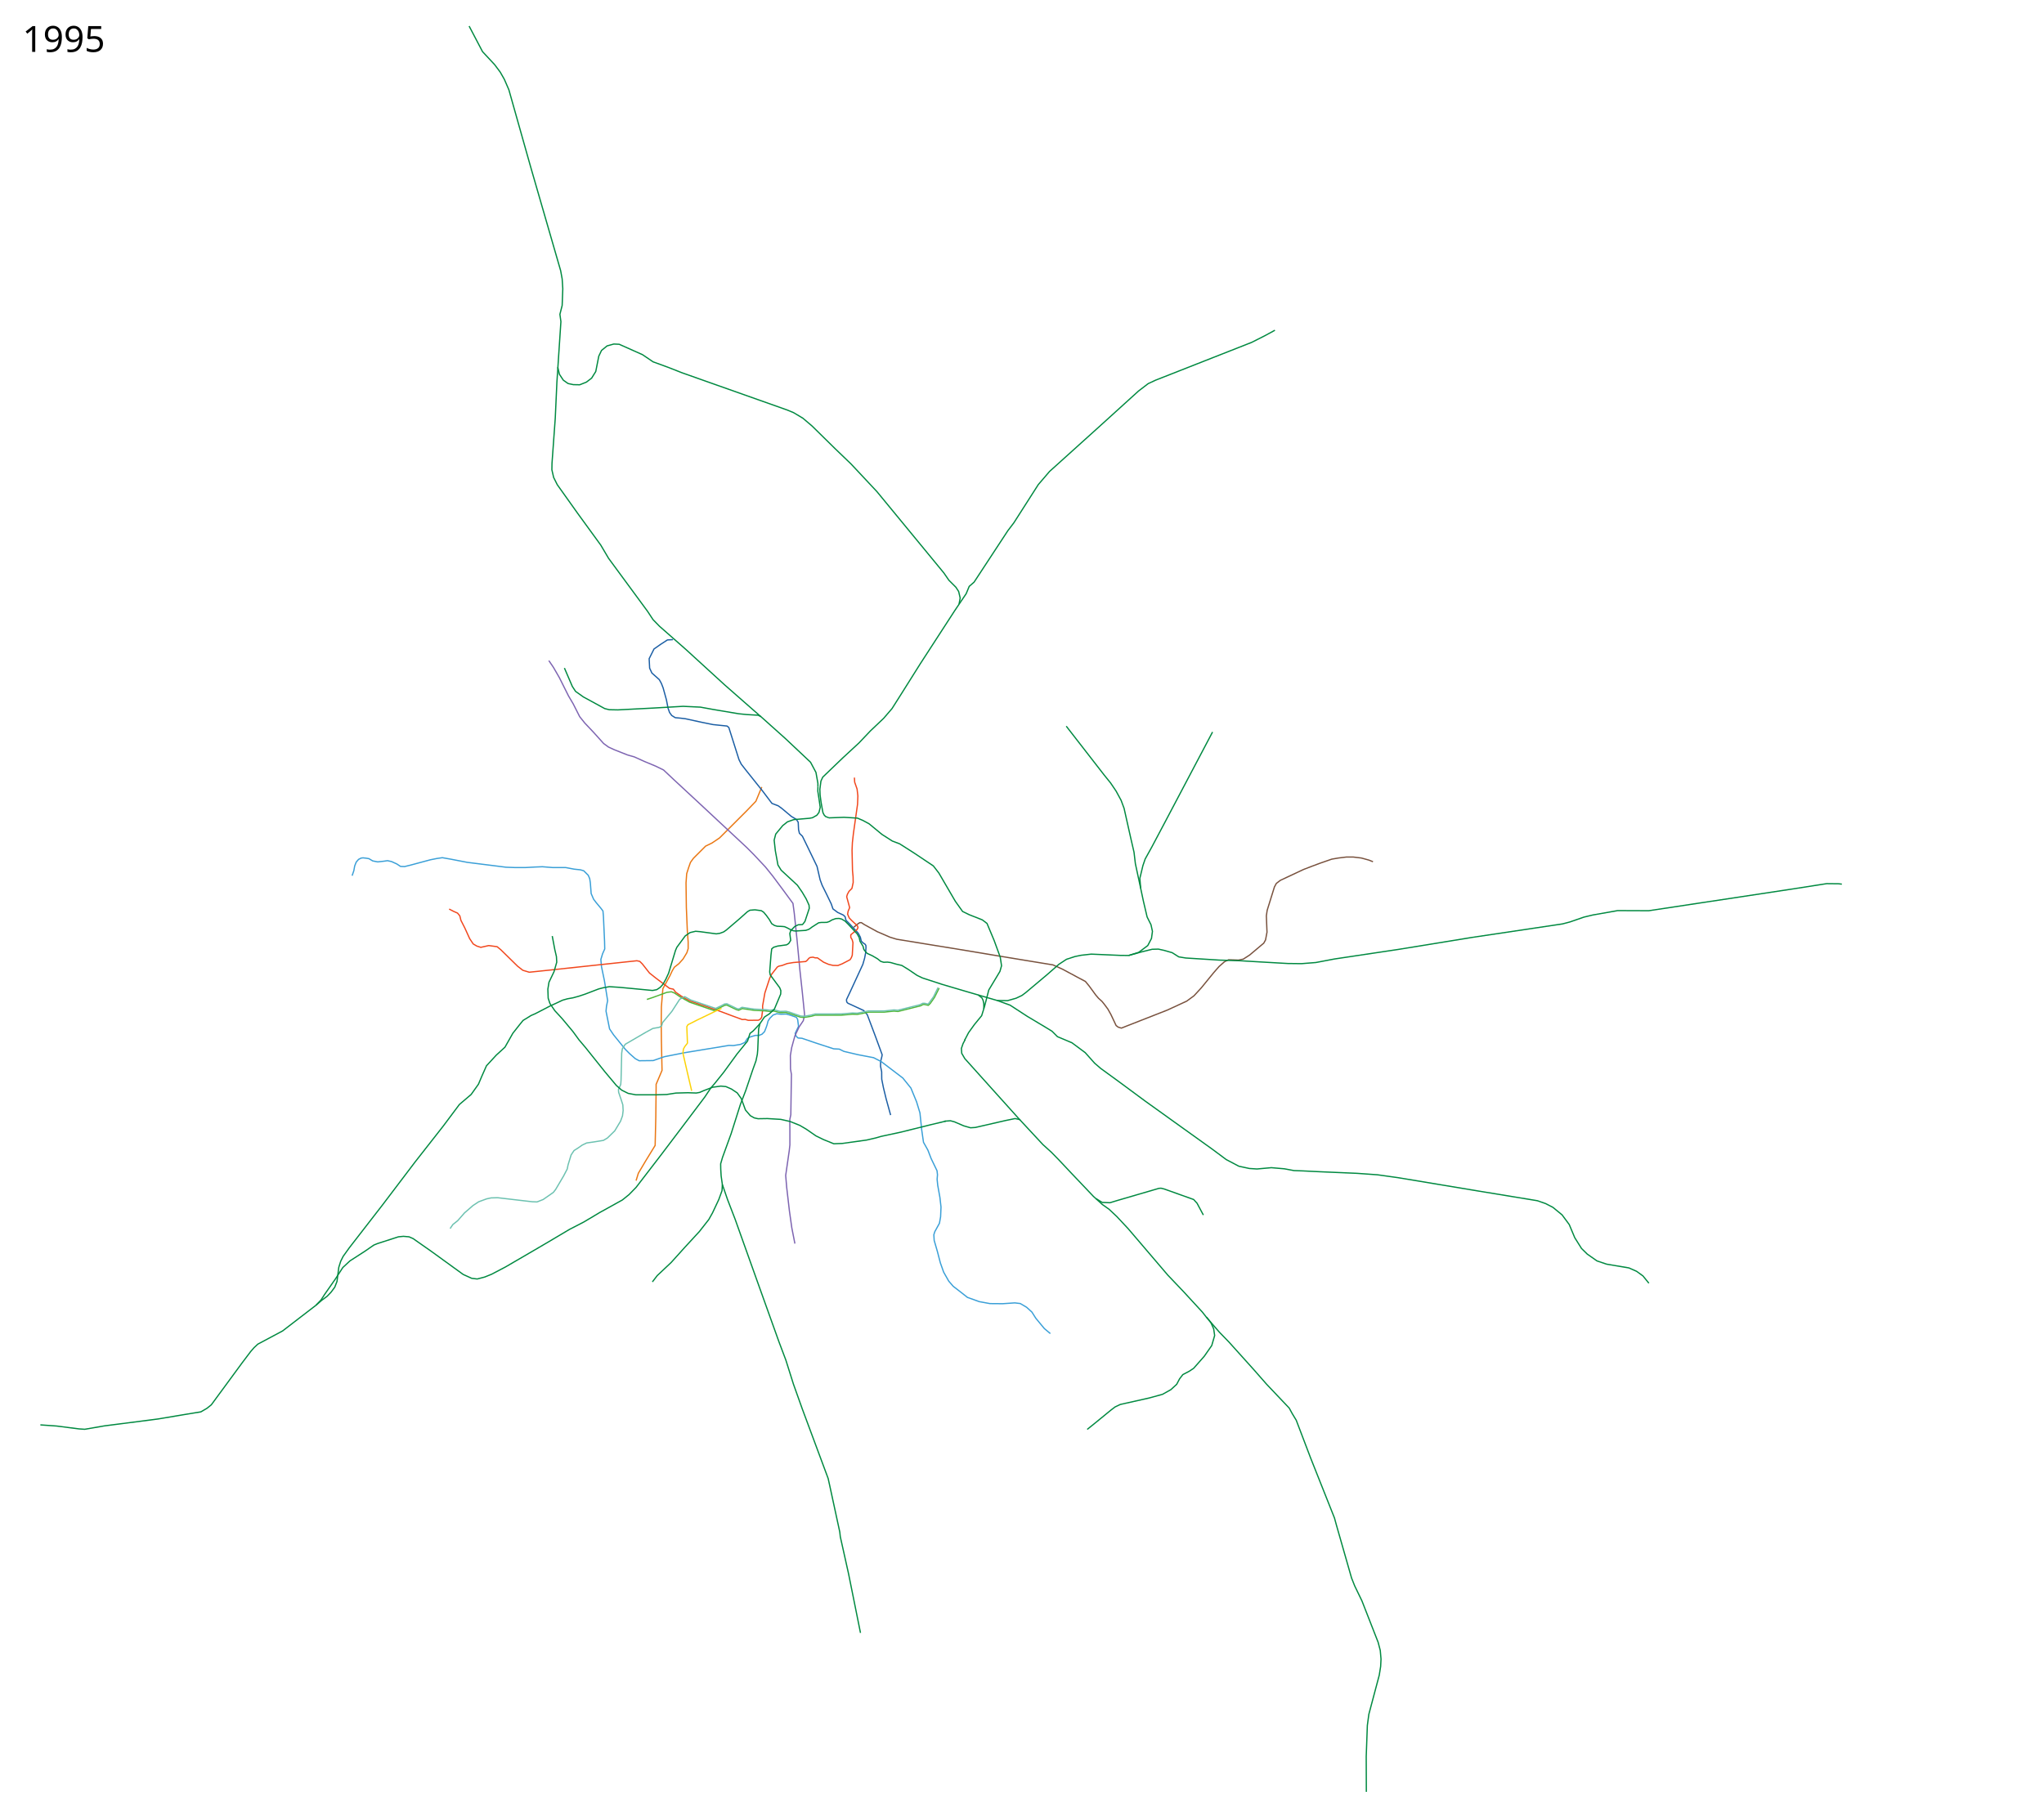
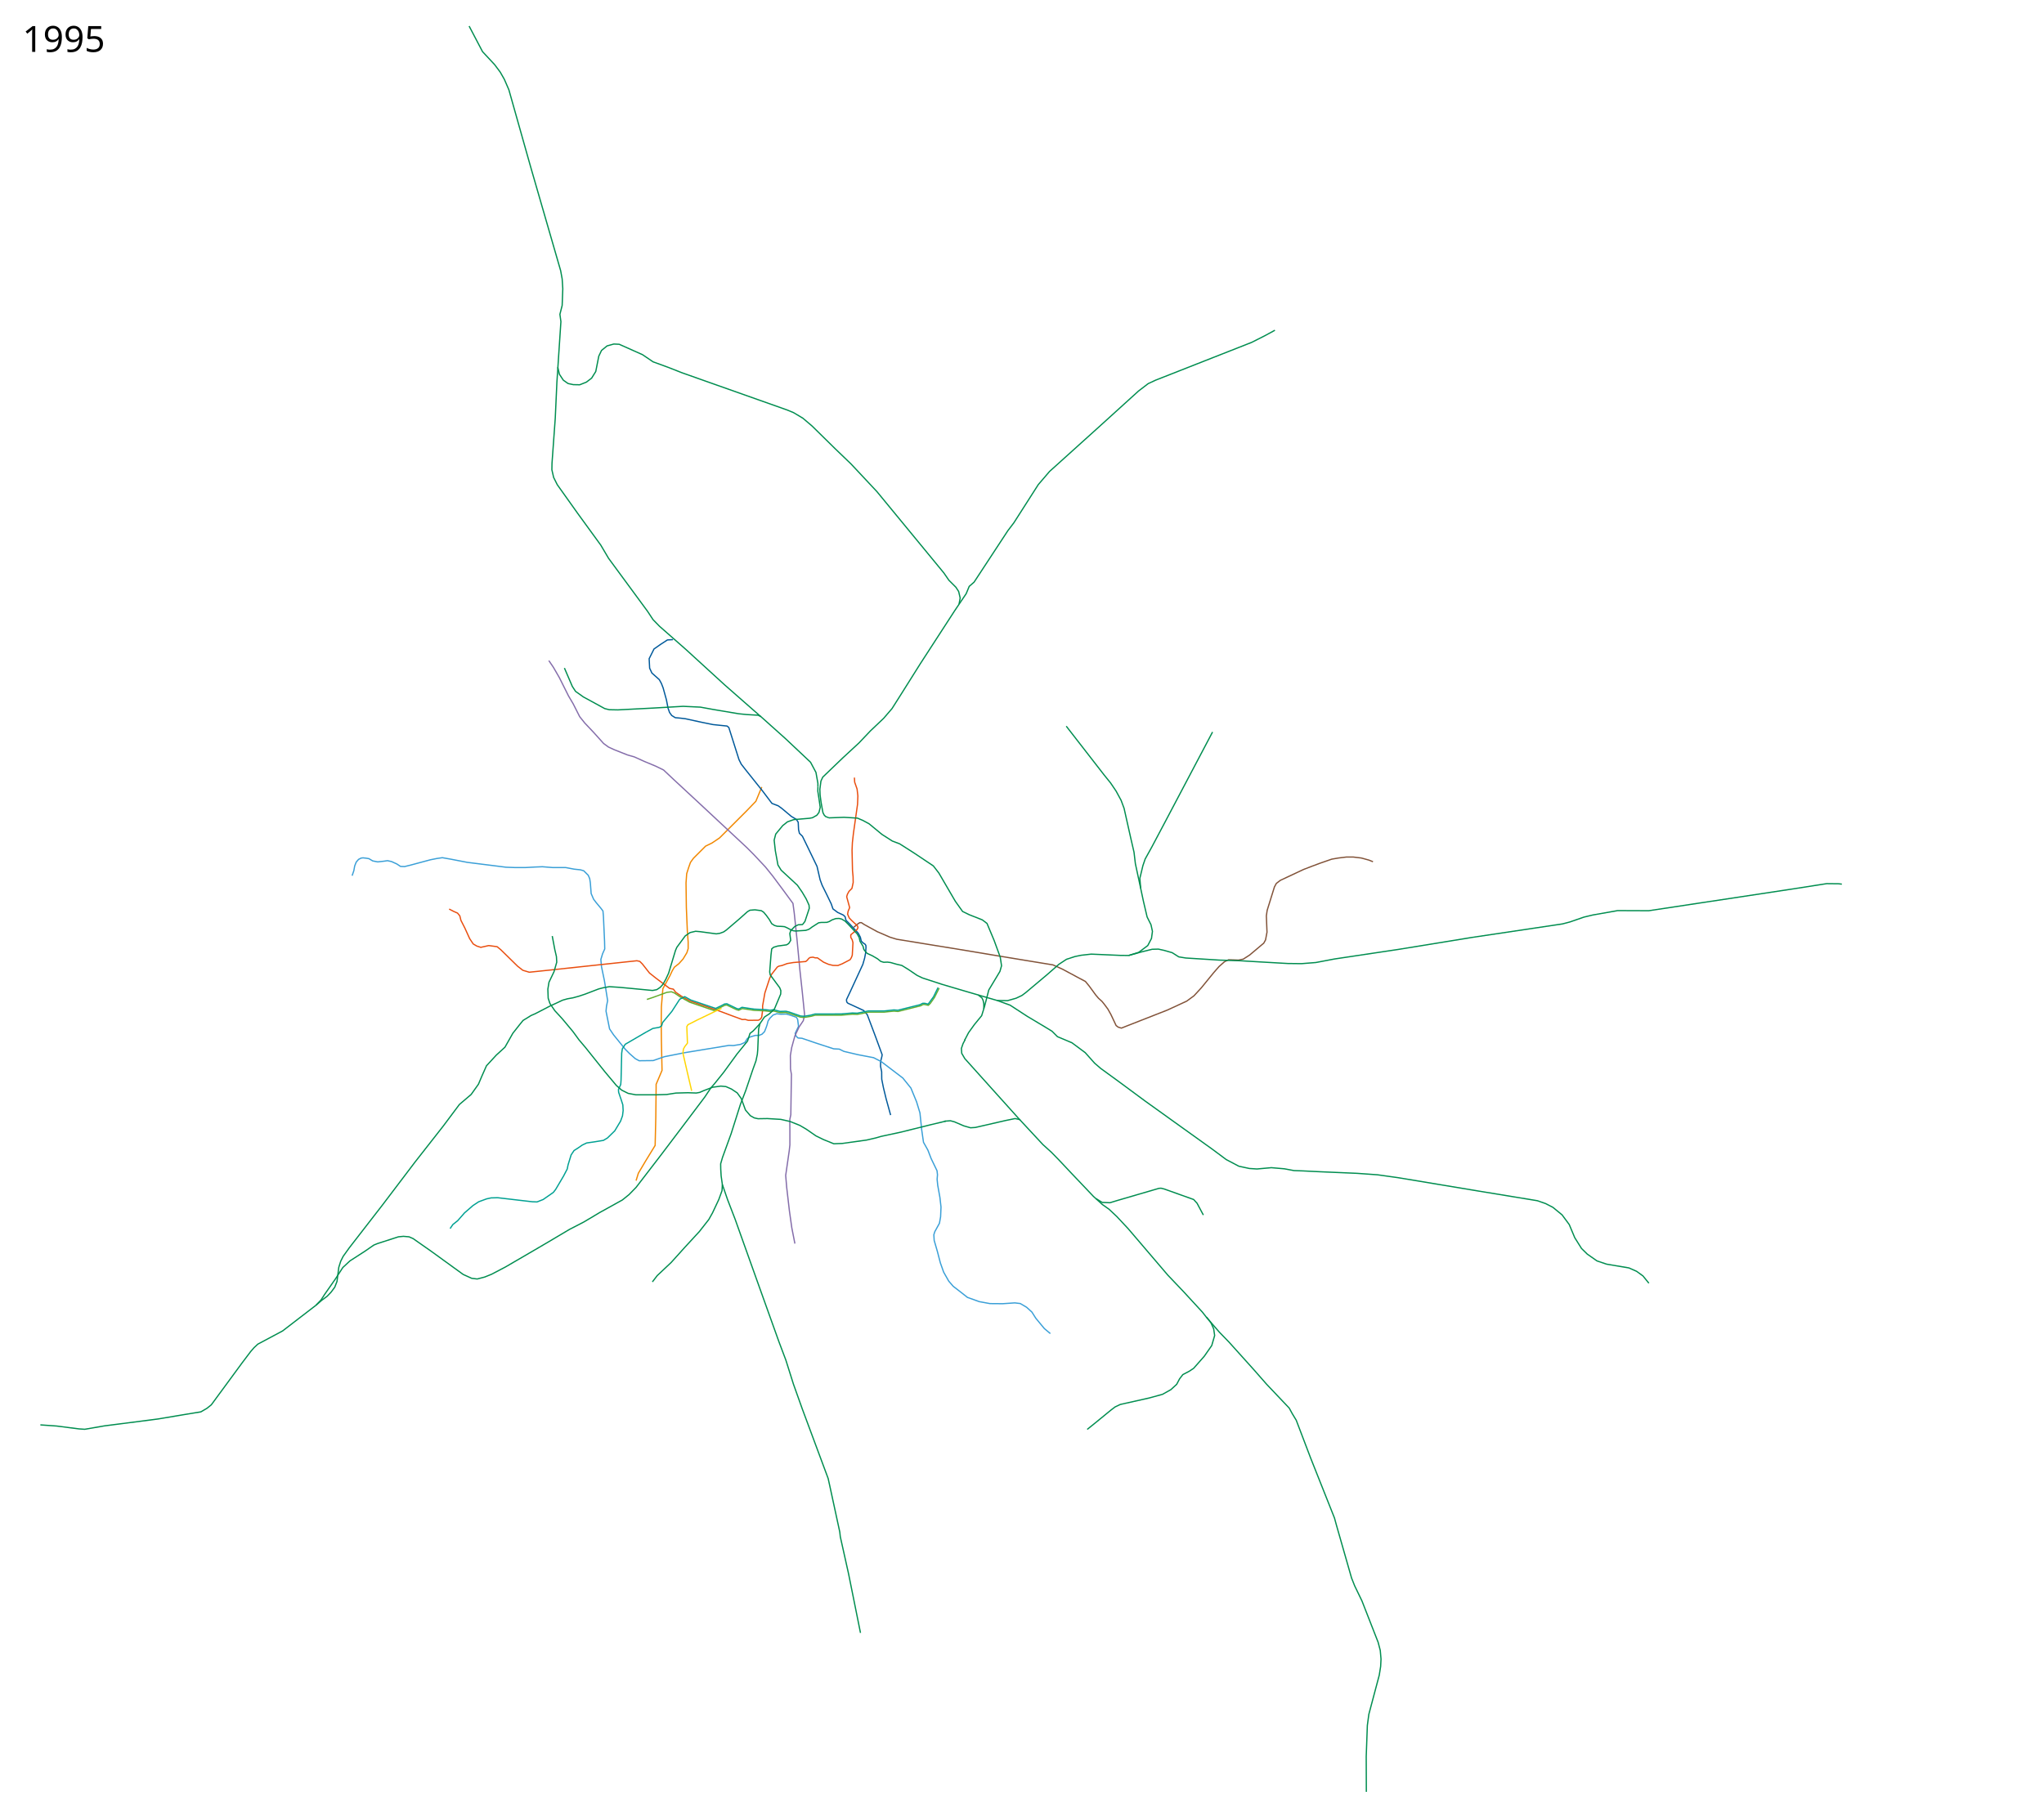
<svg xmlns="http://www.w3.org/2000/svg" width="8150" height="7250" viewBox="-1310, -2510, 8150, 7250">
-   <path d="m1226.223 2198.427 9.019-29.41 29.627-50.009 37.343-60.928 2.62-110.719 1.31-118.58v-14.413l23.586-55.687-2.62-121.856-.656-70.1.655-60.929 5.897-72.72 28.17-51.757 9.173-19.654 8.516-14.413 18.344-14.413 16.379-18.344 15.068-24.895 5.241-16.379v-26.86l-3.275-43.24-3.931-93.685-1.31-98.271 2.62-36.688 7.862-24.896 7.206-20.309 11.793-16.379 48.48-48.48 25.55-12.448 30.137-20.31 109.409-109.408 35.377-36.688 6.552-15.723 17.034-41.274" style="fill:none;stroke:#ea7713;stroke-width:5;stroke-linecap:butt;stroke-linejoin:round;stroke-miterlimit:4;stroke-opacity:1;stroke-dasharray:none" />
-   <path d="m1373.515 40.814-22.331 1.255-27.702 18.038-25.769 18.038-19.326 38.654 1.932 38.009 9.02 19.326 29.464 26.246 8.434 15.362 6.892 17.821 13.036 47.153 6.551 33.57 6.048 17.203 8.814 12.076 13.872 8.593 19.627 1.714 21.26 2.577 65.066 14.173 44.451 9.02 56.048 5.797 7.086 5.798 40.586 128.2 9.02 18.039 18.037 23.192 66.355 83.104 38.01 50.25 25.124 9.663 14.173 10.308 37.884 31.74 20.096 12.067 7.408 11.274 1.447 29.6 3.385 14.529 11.99 11.746 21.51 44.301 36.72 76.018 12.24 53.149 8.053 21.903 17.716 35.755 18.683 38.653 6.764 19.97 19.005 14.174 22.225 10.307 7.271 6.707 3.406 14.313 12.877 12.725 8.511 8.971 7.692 8.195 19.871 21.639 8.509 15.977 3.405 14.953 5.086 5.824 11.032 7.844 2.518 4.598.336 8.065-1.61 22.226-3.866 19.97-7.087 24.803-51.749 112.17-13.292 27.929.01 5.523 1.547 5.226 3.948 4.06 62.565 28.881 14.624 16.782 32.28 85.786 27.056 73.763-.966 6.765-5.154 20.615-.322 18.682 4.51 22.226.322 29.634 6.764 33.822 10.63 43.807 18.038 65.388" style="fill:none;stroke:#1b5ea4;stroke-width:5;stroke-linecap:butt;stroke-linejoin:round;stroke-miterlimit:4;stroke-opacity:1;stroke-dasharray:none" />
+   <path d="m1226.223 2198.427 9.019-29.41 29.627-50.009 37.343-60.928 2.62-110.719 1.31-118.58v-14.413l23.586-55.687-2.62-121.856-.656-70.1.655-60.929 5.897-72.72 28.17-51.757 9.173-19.654 8.516-14.413 18.344-14.413 16.379-18.344 15.068-24.895 5.241-16.379v-26.86l-3.275-43.24-3.931-93.685-1.31-98.271 2.62-36.688 7.862-24.896 7.206-20.309 11.793-16.379 48.48-48.48 25.55-12.448 30.137-20.31 109.409-109.408 35.377-36.688 6.552-15.723 17.034-41.274" style="fill:none;stroke:#f18700;stroke-width:5;stroke-linecap:butt;stroke-linejoin:round;stroke-miterlimit:4;stroke-opacity:1;stroke-dasharray:none" />
+   <path d="m1373.515 40.814-22.331 1.255-27.702 18.038-25.769 18.038-19.326 38.654 1.932 38.009 9.02 19.326 29.464 26.246 8.434 15.362 6.892 17.821 13.036 47.153 6.551 33.57 6.048 17.203 8.814 12.076 13.872 8.593 19.627 1.714 21.26 2.577 65.066 14.173 44.451 9.02 56.048 5.797 7.086 5.798 40.586 128.2 9.02 18.039 18.037 23.192 66.355 83.104 38.01 50.25 25.124 9.663 14.173 10.308 37.884 31.74 20.096 12.067 7.408 11.274 1.447 29.6 3.385 14.529 11.99 11.746 21.51 44.301 36.72 76.018 12.24 53.149 8.053 21.903 17.716 35.755 18.683 38.653 6.764 19.97 19.005 14.174 22.225 10.307 7.271 6.707 3.406 14.313 12.877 12.725 8.511 8.971 7.692 8.195 19.871 21.639 8.509 15.977 3.405 14.953 5.086 5.824 11.032 7.844 2.518 4.598.336 8.065-1.61 22.226-3.866 19.97-7.087 24.803-51.749 112.17-13.292 27.929.01 5.523 1.547 5.226 3.948 4.06 62.565 28.881 14.624 16.782 32.28 85.786 27.056 73.763-.966 6.765-5.154 20.615-.322 18.682 4.51 22.226.322 29.634 6.764 33.822 10.63 43.807 18.038 65.388" style="fill:none;stroke:#00599a;stroke-width:5;stroke-linecap:butt;stroke-linejoin:round;stroke-miterlimit:4;stroke-opacity:1;stroke-dasharray:none" />
  <path d="m93.984 982.311 6.764-19.649 3.544-19.326 6.12-15.462 9.34-10.63 9.986-5.153 7.731-.967 12.24 1.289 11.274 1.933 15.14 9.019 19.97 3.865 25.77-2.899 13.206-1.933 16.105 3.544 21.26 9.663 14.495 9.663 16.105.645 23.836-5.798 79.24-21.26 25.769-5.154 21.903-3.22 32.855 5.797 67 12.885 153.969 19.326 34.143 1.289h44.452l34.788-1.933 31.567-1.288 40.586 3.22h52.182l34.143 6.443 24.48 2.577 13.53 3.865 18.038 18.039 5.798 13.528 2.577 16.75 3.22 42.519 9.664 22.547 10.308 13.53 19.326 23.191 7.731 10.308 1.933 21.903 4.51 99.855.643 29.634-8.374 18.682-7.087 23.192 2.577 28.99 11.596 55.403 5.798 35.433 7.086 44.45-4.51 21.905-1.932 19.97 14.173 70.865 16.106 23.836 47.028 57.98 17.394 17.394 21.903 19.327 15.462 8.375 56.047-.645 44.451-15.461 81.817-16.105 175.872-28.99 17.394.644 28.346-4.51 17.394-7.73 10.308-16.106 12.24-6.442 19.97-5.798h14.174l11.596-4.51 10.307-10.307 7.087-18.039 3.22-9.663 3.866-14.817 7.086-10.952 12.885-12.884 14.817-5.154 16.106 1.933 21.903-.645 16.106 4.51 23.836 8.375 5.154 8.375 3.543 27.701-13.529 28.346 4.188 11.274 7.278 6.856 15.89 1.181 52.85 18.054 73.495 23.973 22.34 1.187 18.33 8.999 56.034 13.173 62.365 11.936 30.279 15.462 86.325 65.71 32.211 39.942 22.548 54.759 13.529 44.451 7.086 68.288 7.087 48.96 17.394 30.923 12.884 33.5 23.623 48.934 1.816 15.872-1.429 18.422 2.403 23.713 8.758 48.68 4.332 38.229-1.619 38.753-4.606 25.73-18.46 33.5-3.866 12.24 1.288 22.548 12.885 44.451 11.867 45.525 13.052 36.76 20.176 35.608 17.946 20.803 17.736 13.661 39.048 30.602 46.843 16.847 42.798 7.868 50.8.41 48.316-3.221 21.904 2.576 25.124 14.818 21.26 19.326 15.461 24.48 34.144 41.23 23.836 19.972" style="fill:none;stroke:#3a9fd7;stroke-width:5;stroke-linecap:butt;stroke-linejoin:round;stroke-miterlimit:4;stroke-opacity:1;stroke-dasharray:none" />
-   <path d="m878.325 124.53 18.038 26.412 23.836 41.23 36.72 73.442 18.683 31.567 25.769 50.893 20.615 25.77 34.144 36.076 40.586 45.095 19.327 14.173 23.836 10.952 52.182 20.615 27.057 7.73 39.942 18.039 46.384 19.326 30.278 14.818 43.163 40.586 97.922 90.835 76.662 71.509 114.028 106.296 27.057 27.058 47.672 50.893 28.99 36.077 43.163 57.98 37.365 50.893 5.154 38.654 10.952 105.008 11.596 122.402 9.663 88.903 9.02 89.547-5.155 23.192-16.427 24.48-17.072 36.076-12.884 47.029-5.154 31.566.522 53.833 3.635 20.926-2.398 161.164-4.1 19.326.408 43.67v57.336l-2.577 23.192-14.173 98.566 3.866 46.384 10.951 94.701 9.664 68.288 12.24 62.49" style="fill:none;stroke:#7d64b1;stroke-width:5;stroke-linecap:butt;stroke-linejoin:round;stroke-miterlimit:4;stroke-opacity:1;stroke-dasharray:none" />
-   <path d="m2094.29 1187.967 12.566-10.457 5.798-4.51 5.798-3.542h6.12l11.991 7.93 51.475 28.243 50.564 21.865 26.877 8.2 148.048 24.143 70.608 11.389 194.513 32.342 160.804 26.421 48.838 7.98 37.767 16.95 63.706 34.216 28.023 14.817 14.817 18.039 26.414 36.076 10.951 12.885 14.173 12.884 8.375 10.308 14.817 19.97 12.24 21.904 10.952 23.192 9.664 20.615 8.374 6.442 12.885 3.866 19.326-7.731 164.277-64.422 76.663-35.432 28.99-21.26 29.634-32.21 48.316-59.27 21.904-25.124 21.904-19.327 16.105-7.73 39.942 1.288 18.682-3.865 25.125-16.106 56.692-47.672 7.086-12.885 5.798-30.922-2.577-65.067 3.221-21.903 28.99-93.413 7.73-14.172 16.106-12.24 92.124-43.163 33.5-12.885 30.922-11.596 48.317-16.75 26.413-4.51 31.567-3.865h27.702l32.21 3.866 30.28 8.375 16.105 6.442" style="fill:none;stroke:#78513d;stroke-width:5;stroke-linecap:butt;stroke-linejoin:round;stroke-miterlimit:4;stroke-opacity:1;stroke-dasharray:none" />
-   <path d="m480.84 1115.343 17.393 9.02 16.106 7.086 9.02 10.951 4.509 18.039 15.461 30.278 19.327 42.519 14.173 21.259L591 1262.87l16.106 5.154 31.567-7.087 33.5 4.51 14.817 12.24 66.999 65.71 20.615 16.106 25.769 7.73 86.325-9.018 342.727-36.72 11.596 2.576 10.307 10.308 28.346 36.076 25.125 19.97 54.759 41.231 15.46 3.221 8.732 11.885 21.759 15.139 13.961 8.408 21.904 11.919 108.551 36.72 57.658 21.582 42.013 15.406 11.844-.455 12.3 3.644 40.542-.455 7.744-4.556 5.011-7.288 4.1-30.521-.456-14.577 9.11-51.931 19.133-58.308 7.289-15.489 23.232-29.61 6.833-3.644 11.844-2.277 20.5-7.744 24.598-4.1 49.653-4.1 5.922-5.01 6.378-7.745 5.01-3.188 11.389-1.367 8.655 2.733h9.11l24.6 17.31 20.043 8.656 17.31 4.1 19.588.455 17.31-6.833 31.432-16.4 5.011-8.199 3.644-9.566 2.734-50.109-3.19-11.844-5.466-9.11v-10.478l24.6-20.499 4.1-7.744-1.823-6.833-23.688-22.321-9.566-10.022-6.377-15.032 2.277-11.844 5.922-14.122-11.844-43.276 2.733-9.566 6.378-11.844 11.844-11.844 5.01-23.687-.455-22.777-2.278-24.143-1.822-81.54 1.367-30.522 4.1-36.442 16.399-116.161 1.367-33.254-3.19-27.788-9.565-27.332-1.107-18.26" style="fill:none;stroke:#f1471d;stroke-width:5;stroke-linecap:butt;stroke-linejoin:round;stroke-miterlimit:4;stroke-opacity:1;stroke-dasharray:none" />
-   <path d="m1269.226 1475.762 23.688-7.744 56.03-20.499 18.222-2.277 12.3 5.01 22.776 15.489 37.243 20.854 97.69 33.433 11.996-5.65 31.034-15.4 7.408-.967 39.298 18.682 8.697 2.255 13.85-6.764 15.462 2.255 31.889 4.831 43.163 1.933 20.293 2.577 14.173-1.933 25.124 6.442h10.308l12.884-.644 12.885 3.221 45.74 15.462 14.817 1.288 27.701-4.51 16.75-4.51H2043.722l45.096-3.864 19.327.644 20.615-3.866 24.48-5.153h63.134l17.394-1.933 20.615-1.933 16.106 1.289 48.96-12.24 41.23-10.308 9.664-5.154h7.086l14.173 3.221 7.731-7.73 16.75-23.837 18.682-37.364" style="fill:none;stroke:#4fb638;stroke-width:5;stroke-linejoin:round;stroke-miterlimit:4;stroke-opacity:1;stroke-dasharray:none" />
-   <path d="m1720.746 1571.452-13.308 14.817-14.817 15.462-12.24 9.663-9.663 30.279-41.875 51.537-53.47 73.442-37.365 46.384-13.529 15.461-24.48 36.72-86.97 115.316-88.258 116.605-98.566 128.2-28.346 28.99-26.413 21.26-89.547 49.604-63.778 38.01-57.336 29.634-85.682 50.893-60.556 35.432-109.518 63.778-55.403 28.99-27.058 10.952-29.634 7.73-21.903-2.576-34.144-15.461-128.845-93.413-70.864-49.605-16.106-7.086-22.547-1.933-19.971 1.933-83.75 27.057-14.172 5.798-35.432 24.48-59.913 38.654-28.346 26.413-28.346 43.807-44.45 63.778-14.174 21.904-19.86 20.843M1570.219 2213.742l-1.288 24.48-12.885 35.432-25.124 53.47-14.817 26.414-37.365 47.673-59.913 65.066L1366 2524.9l-55.403 52.182-19.327 25.125M1951.233 628.615l-.114-15.027-7.699-43.226-21.55-40.523-99.815-94.01-98.579-88.28-10.884-5.273-45.095-2.576-32.211-3.222-103.076-17.394-49.605-9.019-68.932-3.22-55.403 3.22-66.999 3.866-137.22 7.086-34.787-.644-18.039-4.51-85.037-46.384-31.245-22.225-12.884-19.65-31.567-73.44M3059.66 2269.79l25.125 15.46 30.923 1.289 29.634-9.02 165.565-48.316 8.375-.644 12.885 3.221 117.248 41.874 13.529 14.818 25.124 47.028M3238.11 1032.238l-21.02-97.71-5.467-46.009-12.755-55.12-26.877-119.805-11.844-31.887-20.043-36.899-21.866-32.342-25.054-30.977-151.693-195.424" style="fill:none;stroke:#008940;stroke-width:5;stroke-linecap:butt;stroke-linejoin:round;stroke-miterlimit:4;stroke-opacity:1;stroke-dasharray:none" />
-   <path style="fill:none;stroke:#6cc1b0;stroke-width:5;stroke-linecap:butt;stroke-linejoin:round;stroke-miterlimit:4;stroke-dasharray:none;stroke-opacity:1" d="m484.705 2389.614 10.952-16.105 19.326-15.462 27.058-30.922 34.143-29.634 22.548-14.818 31.567-11.596 18.038-3.865 26.413-.644 137.864 16.105 18.682.645 24.48-9.664 40.587-28.345 9.019-11.596 31.567-53.47 14.817-28.347 3.221-16.105 12.24-39.942 11.596-17.394 16.106-10.307 16.75-11.596 17.394-8.375 31.566-4.51 35.433-5.798 16.105-9.663 28.99-28.346 23.192-38.653 7.73-21.26 2.578-21.259-1.289-22.548-5.798-18.038-10.951-32.211-.645-10.952 9.02-19.97 1.288-16.75 2.577-108.23 2.577-17.394 11.596-18.038 81.816-47.672 28.346-15.462 26.26-4.533 8.73-6.212 3.985-13.091 36.72-44.13 31.246-48.316 19.817-10.543 24.45 13.547 99.127 33.472 25.56-12.269 9.37-5.18 9.594-1.192 40.161 19.365 7.866 1.609 12.275-6.793 49.04 7.27 43.26 1.966 19.961 2.443 13.467-2.145 26.218 6.852 23.537-.715 13.884 3.456 44.332 15.553 14.6 1.072 25.74-4.35 17.46-4.767 103.562-.119 45.167-3.813 19.544.715 44.075-8.827 63.012.043 39.134-4.202 15.61 1.284 88.67-22.092 10.136-5.456 9.17-.03 12.304 3.101 4.915-5.61 17.029-23.608 18.173-36.94" />
-   <path d="m891.965 1223.007 10.196 54.036 6.442 27.701 1.288 22.548-10.951 38.01-19.971 41.874-4.51 27.701 1.289 36.077 7.086 21.259 19.327 28.346 29.634 32.21 42.519 50.894 24.48 33.5 25.125 29.634 77.306 96.633 46.384 55.404 21.26 18.682 25.769 12.884 30.922 5.798h79.24l43.163-1.288 37.364-5.798 47.673-1.288 33.12 1.183 13.665-2.447 16.349-7.111 35.432-13.529 32.855-4.51 19.971 1.933 21.904 9.663 23.192 15.462 16.105 22.548 16.75 45.74 19.327 22.547 15.741 8.859 15.105 3.353 37.441-.616 53.47 3.221 36.721 8.375 38.654 15.461 26.413 15.462 38.009 26.413 30.278 14.817 41.23 16.75 33.5-1.289 97.278-13.528 36.076-8.375 22.548-6.442 77.95-16.75 119.182-29.634L2461.5 1961M1723.624 347.924l-143.16-125.638L1424.27 79.56l-104.427-91.77-26.122-26.83-21.84-33.146L1116.5-283.5l-31-52.5-92-126.5L912-577l-14.5-29-7-30.5.5-26 13-180 6.5-143 16-242-4-29 9-35.5 2.5-66.5-2.5-39-6-33-119-411.5-87.5-310-18-41.5-16.5-29-22.5-30-48-51.5-53.5-102M2757.77 1957.357l-220.75-245.487-12.342-21.156-1.367-19.588 6.833-19.588 8.341-15.664M2590.13 1457.875l14.936 11.623 4.54 8.903 3.04 13.604.13 20.877" style="fill:none;stroke:#008940;stroke-width:5;stroke-linecap:butt;stroke-linejoin:round;stroke-miterlimit:4;stroke-opacity:1;stroke-dasharray:none" />
-   <path d="m2535.985 1638.874 16.029-30.701 23.192-32.211 28.99-35.432 11.596-37.365 16.75-65.067 44.45-74.085 6.443-22.548-5.154-34.144-24.48-66.999-28.346-67.643-18.682-14.173-52.182-20.615-26.413-12.885-28.99-40.586-65.711-112.739-21.904-28.345-76.018-50.894-58.624-37.365-28.99-10.952-41.23-26.413-51.538-42.518-25.125-13.53-21.26-9.018-53.47-3.221-59.968 2.222" style="fill:none;stroke:#008940;stroke-width:5;stroke-linecap:butt;stroke-linejoin:round;stroke-miterlimit:4;stroke-opacity:1;stroke-dasharray:none" />
+   <path d="m878.325 124.53 18.038 26.412 23.836 41.23 36.72 73.442 18.683 31.567 25.769 50.893 20.615 25.77 34.144 36.076 40.586 45.095 19.327 14.173 23.836 10.952 52.182 20.615 27.057 7.73 39.942 18.039 46.384 19.326 30.278 14.818 43.163 40.586 97.922 90.835 76.662 71.509 114.028 106.296 27.057 27.058 47.672 50.893 28.99 36.077 43.163 57.98 37.365 50.893 5.154 38.654 10.952 105.008 11.596 122.402 9.663 88.903 9.02 89.547-5.155 23.192-16.427 24.48-17.072 36.076-12.884 47.029-5.154 31.566.522 53.833 3.635 20.926-2.398 161.164-4.1 19.326.408 43.67v57.336l-2.577 23.192-14.173 98.566 3.866 46.384 10.951 94.701 9.664 68.288 12.24 62.49" style="fill:none;stroke:#846daa;stroke-width:5;stroke-linecap:butt;stroke-linejoin:round;stroke-miterlimit:4;stroke-opacity:1;stroke-dasharray:none" />
+   <path d="m2094.29 1187.967 12.566-10.457 5.798-4.51 5.798-3.542h6.12l11.991 7.93 51.475 28.243 50.564 21.865 26.877 8.2 148.048 24.143 70.608 11.389 194.513 32.342 160.804 26.421 48.838 7.98 37.767 16.95 63.706 34.216 28.023 14.817 14.817 18.039 26.414 36.076 10.951 12.885 14.173 12.884 8.375 10.308 14.817 19.97 12.24 21.904 10.952 23.192 9.664 20.615 8.374 6.442 12.885 3.866 19.326-7.731 164.277-64.422 76.663-35.432 28.99-21.26 29.634-32.21 48.316-59.27 21.904-25.124 21.904-19.327 16.105-7.73 39.942 1.288 18.682-3.865 25.125-16.106 56.692-47.672 7.086-12.885 5.798-30.922-2.577-65.067 3.221-21.903 28.99-93.413 7.73-14.172 16.106-12.24 92.124-43.163 33.5-12.885 30.922-11.596 48.317-16.75 26.413-4.51 31.567-3.865h27.702l32.21 3.866 30.28 8.375 16.105 6.442" style="fill:none;stroke:#815238;stroke-width:5;stroke-linecap:butt;stroke-linejoin:round;stroke-miterlimit:4;stroke-opacity:1;stroke-dasharray:none" />
+   <path d="m480.84 1115.343 17.393 9.02 16.106 7.086 9.02 10.951 4.509 18.039 15.461 30.278 19.327 42.519 14.173 21.259L591 1262.87l16.106 5.154 31.567-7.087 33.5 4.51 14.817 12.24 66.999 65.71 20.615 16.106 25.769 7.73 86.325-9.018 342.727-36.72 11.596 2.576 10.307 10.308 28.346 36.076 25.125 19.97 54.759 41.231 15.46 3.221 8.732 11.885 21.759 15.139 13.961 8.408 21.904 11.919 108.551 36.72 57.658 21.582 42.013 15.406 11.844-.455 12.3 3.644 40.542-.455 7.744-4.556 5.011-7.288 4.1-30.521-.456-14.577 9.11-51.931 19.133-58.308 7.289-15.489 23.232-29.61 6.833-3.644 11.844-2.277 20.5-7.744 24.598-4.1 49.653-4.1 5.922-5.01 6.378-7.745 5.01-3.188 11.389-1.367 8.655 2.733h9.11l24.6 17.31 20.043 8.656 17.31 4.1 19.588.455 17.31-6.833 31.432-16.4 5.011-8.199 3.644-9.566 2.734-50.109-3.19-11.844-5.466-9.11v-10.478l24.6-20.499 4.1-7.744-1.823-6.833-23.688-22.321-9.566-10.022-6.377-15.032 2.277-11.844 5.922-14.122-11.844-43.276 2.733-9.566 6.378-11.844 11.844-11.844 5.01-23.687-.455-22.777-2.278-24.143-1.822-81.54 1.367-30.522 4.1-36.442 16.399-116.161 1.367-33.254-3.19-27.788-9.565-27.332-1.107-18.26" style="fill:none;stroke:#e94e0f;stroke-width:5;stroke-linecap:butt;stroke-linejoin:round;stroke-miterlimit:4;stroke-opacity:1;stroke-dasharray:none" />
+   <path d="m1269.226 1475.762 23.688-7.744 56.03-20.499 18.222-2.277 12.3 5.01 22.776 15.489 37.243 20.854 97.69 33.433 11.996-5.65 31.034-15.4 7.408-.967 39.298 18.682 8.697 2.255 13.85-6.764 15.462 2.255 31.889 4.831 43.163 1.933 20.293 2.577 14.173-1.933 25.124 6.442h10.308l12.884-.644 12.885 3.221 45.74 15.462 14.817 1.288 27.701-4.51 16.75-4.51H2043.722l45.096-3.864 19.327.644 20.615-3.866 24.48-5.153h63.134l17.394-1.933 20.615-1.933 16.106 1.289 48.96-12.24 41.23-10.308 9.664-5.154h7.086l14.173 3.221 7.731-7.73 16.75-23.837 18.682-37.364" style="fill:none;stroke:#62ad2d;stroke-width:5;stroke-linejoin:round;stroke-miterlimit:4;stroke-opacity:1;stroke-dasharray:none" />
+   <path d="m1720.746 1571.452-13.308 14.817-14.817 15.462-12.24 9.663-9.663 30.279-41.875 51.537-53.47 73.442-37.365 46.384-13.529 15.461-24.48 36.72-86.97 115.316-88.258 116.605-98.566 128.2-28.346 28.99-26.413 21.26-89.547 49.604-63.778 38.01-57.336 29.634-85.682 50.893-60.556 35.432-109.518 63.778-55.403 28.99-27.058 10.952-29.634 7.73-21.903-2.576-34.144-15.461-128.845-93.413-70.864-49.605-16.106-7.086-22.547-1.933-19.971 1.933-83.75 27.057-14.172 5.798-35.432 24.48-59.913 38.654-28.346 26.413-28.346 43.807-44.45 63.778-14.174 21.904-19.86 20.843M1570.219 2213.742l-1.288 24.48-12.885 35.432-25.124 53.47-14.817 26.414-37.365 47.673-59.913 65.066L1366 2524.9l-55.403 52.182-19.327 25.125M1951.233 628.615l-.114-15.027-7.699-43.226-21.55-40.523-99.815-94.01-98.579-88.28-10.884-5.273-45.095-2.576-32.211-3.222-103.076-17.394-49.605-9.019-68.932-3.22-55.403 3.22-66.999 3.866-137.22 7.086-34.787-.644-18.039-4.51-85.037-46.384-31.245-22.225-12.884-19.65-31.567-73.44M3059.66 2269.79l25.125 15.46 30.923 1.289 29.634-9.02 165.565-48.316 8.375-.644 12.885 3.221 117.248 41.874 13.529 14.818 25.124 47.028M3238.11 1032.238l-21.02-97.71-5.467-46.009-12.755-55.12-26.877-119.805-11.844-31.887-20.043-36.899-21.866-32.342-25.054-30.977-151.693-195.424" style="fill:none;stroke:#008d4f;stroke-width:5;stroke-linecap:butt;stroke-linejoin:round;stroke-miterlimit:4;stroke-opacity:1;stroke-dasharray:none" />
+   <path style="fill:none;stroke:#00a092;stroke-width:5;stroke-linecap:butt;stroke-linejoin:round;stroke-miterlimit:4;stroke-dasharray:none;stroke-opacity:1" d="m484.705 2389.614 10.952-16.105 19.326-15.462 27.058-30.922 34.143-29.634 22.548-14.818 31.567-11.596 18.038-3.865 26.413-.644 137.864 16.105 18.682.645 24.48-9.664 40.587-28.345 9.019-11.596 31.567-53.47 14.817-28.347 3.221-16.105 12.24-39.942 11.596-17.394 16.106-10.307 16.75-11.596 17.394-8.375 31.566-4.51 35.433-5.798 16.105-9.663 28.99-28.346 23.192-38.653 7.73-21.26 2.578-21.259-1.289-22.548-5.798-18.038-10.951-32.211-.645-10.952 9.02-19.97 1.288-16.75 2.577-108.23 2.577-17.394 11.596-18.038 81.816-47.672 28.346-15.462 26.26-4.533 8.73-6.212 3.985-13.091 36.72-44.13 31.246-48.316 19.817-10.543 24.45 13.547 99.127 33.472 25.56-12.269 9.37-5.18 9.594-1.192 40.161 19.365 7.866 1.609 12.275-6.793 49.04 7.27 43.26 1.966 19.961 2.443 13.467-2.145 26.218 6.852 23.537-.715 13.884 3.456 44.332 15.553 14.6 1.072 25.74-4.35 17.46-4.767 103.562-.119 45.167-3.813 19.544.715 44.075-8.827 63.012.043 39.134-4.202 15.61 1.284 88.67-22.092 10.136-5.456 9.17-.03 12.304 3.101 4.915-5.61 17.029-23.608 18.173-36.94" />
+   <path d="m891.965 1223.007 10.196 54.036 6.442 27.701 1.288 22.548-10.951 38.01-19.971 41.874-4.51 27.701 1.289 36.077 7.086 21.259 19.327 28.346 29.634 32.21 42.519 50.894 24.48 33.5 25.125 29.634 77.306 96.633 46.384 55.404 21.26 18.682 25.769 12.884 30.922 5.798h79.24l43.163-1.288 37.364-5.798 47.673-1.288 33.12 1.183 13.665-2.447 16.349-7.111 35.432-13.529 32.855-4.51 19.971 1.933 21.904 9.663 23.192 15.462 16.105 22.548 16.75 45.74 19.327 22.547 15.741 8.859 15.105 3.353 37.441-.616 53.47 3.221 36.721 8.375 38.654 15.461 26.413 15.462 38.009 26.413 30.278 14.817 41.23 16.75 33.5-1.289 97.278-13.528 36.076-8.375 22.548-6.442 77.95-16.75 119.182-29.634L2461.5 1961M1723.624 347.924l-143.16-125.638L1424.27 79.56l-104.427-91.77-26.122-26.83-21.84-33.146L1116.5-283.5l-31-52.5-92-126.5L912-577l-14.5-29-7-30.5.5-26 13-180 6.5-143 16-242-4-29 9-35.5 2.5-66.5-2.5-39-6-33-119-411.5-87.5-310-18-41.5-16.5-29-22.5-30-48-51.5-53.5-102M2757.77 1957.357l-220.75-245.487-12.342-21.156-1.367-19.588 6.833-19.588 8.341-15.664M2590.13 1457.875l14.936 11.623 4.54 8.903 3.04 13.604.13 20.877" style="fill:none;stroke:#008d4f;stroke-width:5;stroke-linecap:butt;stroke-linejoin:round;stroke-miterlimit:4;stroke-opacity:1;stroke-dasharray:none" />
+   <path d="m2535.985 1638.874 16.029-30.701 23.192-32.211 28.99-35.432 11.596-37.365 16.75-65.067 44.45-74.085 6.443-22.548-5.154-34.144-24.48-66.999-28.346-67.643-18.682-14.173-52.182-20.615-26.413-12.885-28.99-40.586-65.711-112.739-21.904-28.345-76.018-50.894-58.624-37.365-28.99-10.952-41.23-26.413-51.538-42.518-25.125-13.53-21.26-9.018-53.47-3.221-59.968 2.222" style="fill:none;stroke:#008d4f;stroke-width:5;stroke-linecap:butt;stroke-linejoin:round;stroke-miterlimit:4;stroke-opacity:1;stroke-dasharray:none" />
  <text x="-1220.547" y="4637.961" xml:space="preserve" style="font-size:144px;font-style:normal;font-weight:400;fill:#000;fill-opacity:1;stroke:none;font-family:Sans;-inkscape-font-specification:Sans" />
  <text x="-1220.547" y="-2303.039" xml:space="preserve" style="font-size:144px;font-style:normal;font-weight:400;fill:#000;fill-opacity:1;stroke:none;font-family:Sans;-inkscape-font-specification:Sans">
    <tspan x="-1220.547" y="-2303.039">1995</tspan>
  </text>
-   <path d="m2121 4002-47.5-235.5-33-148-2-18.5-40.5-187-6-27-103-277-35.323-99-30.279-95.989-27.701-73.44-83.75-233.854-64.421-180.382-26.414-74.085-30.278-78.595-20.615-59.913-4.832-34.144-1.61-27.701-.322-20.615 7.408-25.447 34.466-95.023 37.043-116.926 20.937-54.437 28.346-83.749 12.562-34.788 5.476-26.091 1.61-17.716 2.255-53.793 1.289-29.956 5.153-20.937 18.15-26.57 19.568-12.756 19.917-18.599 25.148-59.968.644-13.85-4.51-11.597-37.686-50.893-2.255-11.918 5.234-68.369 2.819-23.755 7.73-6.442 16.106-4.832 35.432-4.831 8.375-5.154 8.053-12.563-3.543-27.38 3.543-11.273 15.783-16.428 13.851-7.086s14.173-.644 17.394-.966l9.663-12.24 17.394-52.505-.966-12.562-11.274-24.803-15.783-26.735-19.327-28.024-64.787-60.048-12.813-20.687-10.335-56.561-4.739-42.498 6.264-24.237 27.876-33.784 18.87-15.006 25.38-8.906 62.288-5.24 12.014-2.24 17.471-9.88 8.515-11.135 4.942-20.259-4.365-30.956-5.154-33.5.346-16.768M2666.041 1479.973l51.538 18.682 68.287 44.452 75.374 45.095 23.192 14.173 21.904 21.903 57.98 24.48 52.826 39.298 37.365 41.875 23.836 20.615 76.018 55.403 101.143 74.73 152.681 109.518 115.96 83.104 55.403 41.23 50.25 26.414 41.874 9.019 30.278 1.932 57.336-5.153 52.182 4.51 38.01 7.086 36.076 1.288 65.71 3.221 149.46 6.442 81.816 5.798 82.46 11.596 317.5 52.816 237.5 39 33 11.5 29 15 36.5 30 28.5 38.5 22 52.5 27 43 23 22.5 38.5 27 38.5 13 89 15 30.5 13.5 25.5 18.5 23.5 29M2454.736 1961.529l24.803-1.933 15.783 4.188 37.365 16.105 27.057 7.731 19.327-1.288 120.47-27.702 38.009-7.73 18.038 3.865 92.768 99.854 34.144 30.923 29.634 30.278 50.893 54.115 86.97 91.48 35.433 32.21 26.413 18.683 30.922 28.99 45.74 48.96 157.835 184.893 63.133 66.354 74.73 81.172 16.106 20.615 51.537 59.269 38.654 39.942 98.566 109.517 50.893 57.98 90.541 95.5 12 22 16 26.5 57.5 151 95 239 7.5 27.5L4079 3783l12.5 31.5 29 60 64.5 165 8.5 32.5 3 34.5-1.5 29.5-5.5 34.5-41.5 156-6 44.5-4.5 124 .5 141" style="fill:none;stroke:#008940;stroke-width:5;stroke-linecap:butt;stroke-linejoin:round;stroke-miterlimit:4;stroke-dasharray:none;stroke-opacity:1" />
-   <path d="m3500.953 2742.648 17.394 22.548 10.952 24.48 3.865 26.414-11.596 39.941-29.634 42.52-42.519 48.316-17.394 11.596-25.769 13.528-12.884 16.75-11.596 21.904L3358.5 3032l-33 18.5-52.5 14.5-116 26-21 10-17 13-68.5 56-25.5 20.5M3524.79 409.276l-191.335 362.697-50.893 95.989-26.413 47.672-9.02 26.413-12.24 50.894 3.221 39.298 10.952 51.537 14.817 63.134 15.462 30.923 5.798 26.413-3.866 28.346-14.817 28.346-36.076 27.057-39.675 12.341-31.19-.101-118.537-5.154-39.941 4.51-25.125 5.154-33.5 10.951-30.278 19.971-47.028 41.23-85.038 71.51-15.461 11.595-23.192 10.952-34.144 9.663-41.23-.644-119.503-34.788-100.499-29.634-77.95-25.447-20.938-9.985-36.194-24.448-25.33-15.494-20.936-4.832-23.515-6.764-12.884-1.61-14.495.643-11.918-3.543-12.884-10.307-20.938-12.24-20.293-9.342-6.349-6.469-7.18-9.636-2.898-11.918-12.24-20.293-3.222-14.817-8.053-14.818-35.754-38.33-12.562-12.563-13.529-8.053-10.63-2.577-12.884.644-14.817 5.154-10.905 6.511-10.032 3.475-22.87.322-9.663 1.288-28.024 18.038-5.29 4.266-6.628 4.11-11.596 3.865-41.23 2.577-9.342-1.289-13.037-5.823-12.087-6.417-9.02-3.866-10.63-.966-18.36-.644-10.951-3.221-10.952-7.087-9.663-16.75-11.918-16.427-10.899-12.847-9.08-5.843-25.51-3.397-19.818 1.646-9.801 5.783-15.728 14.014-15.783 14.173-52.826 45.095-10.63 7.409-14.817 5.476-14.495 2.254-64.422-8.697-18.039-1.61-21.903 5.154-19.327 13.206-33.5 45.418-5.475 12.562-27.38 90.513-11.127 24.233-11.743 20.863-10.951 11.918-13.53 9.02-16.749 3.22-80.528-7.73-51.537-4.832-40.264-2.577-25.125 4.51-17.394 4.51-53.793 20.614-24.831 8.28-23.807 6.537-21.904 3.866-19.327 5.476-50.57 23.514-58.947 30.6-16.428 7.087-31.889 19.648-15.14 18.683-25.446 32.21-20.615 36.4-10.952 19.326-34.788 31.89-38.973 42.325-18.222 40.998-13.666 32.342-29.154 40.998-46.887 39.977-64.725 86.495-112.094 143.017-131.422 173.296L82.71 2466.277l-24.48 34.144-9.664 19.327-7.73 24.48-7.087 56.047-9.019 23.192-14.817 19.971-15.461 16.106-22.52 16.744-21.821 18.916-133.44 102.679L-282 2850.5l-15 14-13.5 15.5-34 45-123 167.5-17.5 14-24 14-67 11-104.5 17.5-213.5 27.5-78 13.5-22.5-1.5-90-11.5-64.5-4.5" style="fill:none;stroke:#008940;stroke-width:5;stroke-linecap:butt;stroke-linejoin:round;stroke-miterlimit:4;stroke-dasharray:none;stroke-opacity:1" />
-   <path d="m3190.705 1300.336 51.593-14.274 41.552-10.307 25.125-.645 23.192 5.154 31.567 9.02 26.413 16.749 27.701 4.51 133.998 8.375 83.75 2.576 86.97 5.154 101.786 5.798 54.76.644 57.335-4.51 74.73-14.172 253.823-38.01 294-47.898 361.5-54 28.5-7.5 56.5-19.5 35.5-8.5 99-17.5 124 .5 205-31 363.5-55 141-22 47.5.5 13 1.5" style="fill:none;stroke:#008940;stroke-width:5;stroke-linecap:butt;stroke-linejoin:round;stroke-miterlimit:4;stroke-dasharray:none;stroke-opacity:1" />
-   <path style="fill:none;fill-rule:evenodd;stroke:#008940;stroke-width:5;stroke-linecap:butt;stroke-linejoin:round;stroke-miterlimit:4;stroke-dasharray:none;stroke-opacity:1" d="m2514-101 4.5-24-6-26-11-17-28-28-20-29-267-324.5L2157-581l-73.5-78.5-64-61.5-91.5-90-36.5-31-37.5-22.5-25.5-10.5-419.5-148.5-56-22-59-21.5-42-28.5-93-41.5-21.5-1-27 7.5-22 18-11 23-12 61-16.5 26.5-21 16-26.5 10.5-25.5-.5-21-4.5-19-13.5-15.5-23.5-6.5-28" />
-   <path d="m1566.91 1511.336-28.127 13.341-67.774 32.602-38.01 19.327-4.509 7.73 2.577 65.711-10.952 14.173-5.153 9.664-1.933 16.105 18.038 78.595 16.75 71.509" style="fill:none;stroke:#fcd205;stroke-width:5;stroke-linecap:butt;stroke-linejoin:round;stroke-miterlimit:4;stroke-opacity:1;stroke-dasharray:none" />
-   <path d="m1967.75 711.75 3.565 19.098 5.086 9.88 5.798 5.798 13.151 5.121M1967.75 711.75l-4-22.75-3.75-28.75-1-22.25 1.233-9.385 3.068-23.606 7.269-15.813 78.845-75.768 65.21-60.307 46.096-48.422 52.72-50.144 33.25-38.653 36.076-56.942 76.269-121.257 137.507-212.094L2542.5-142.5l12-29 19.5-17 134.5-205 24-31.5 97.5-152.5 45-52.5 188-169.5 166.5-151L3268-980l30-14 382.5-150.5 53.5-27 39.5-21.5" style="fill:none;stroke:#008940;stroke-width:5;stroke-linecap:butt;stroke-linejoin:round;stroke-miterlimit:4;stroke-dasharray:none;stroke-opacity:1" />
+   <path d="m2121 4002-47.5-235.5-33-148-2-18.5-40.5-187-6-27-103-277-35.323-99-30.279-95.989-27.701-73.44-83.75-233.854-64.421-180.382-26.414-74.085-30.278-78.595-20.615-59.913-4.832-34.144-1.61-27.701-.322-20.615 7.408-25.447 34.466-95.023 37.043-116.926 20.937-54.437 28.346-83.749 12.562-34.788 5.476-26.091 1.61-17.716 2.255-53.793 1.289-29.956 5.153-20.937 18.15-26.57 19.568-12.756 19.917-18.599 25.148-59.968.644-13.85-4.51-11.597-37.686-50.893-2.255-11.918 5.234-68.369 2.819-23.755 7.73-6.442 16.106-4.832 35.432-4.831 8.375-5.154 8.053-12.563-3.543-27.38 3.543-11.273 15.783-16.428 13.851-7.086s14.173-.644 17.394-.966l9.663-12.24 17.394-52.505-.966-12.562-11.274-24.803-15.783-26.735-19.327-28.024-64.787-60.048-12.813-20.687-10.335-56.561-4.739-42.498 6.264-24.237 27.876-33.784 18.87-15.006 25.38-8.906 62.288-5.24 12.014-2.24 17.471-9.88 8.515-11.135 4.942-20.259-4.365-30.956-5.154-33.5.346-16.768M2666.041 1479.973l51.538 18.682 68.287 44.452 75.374 45.095 23.192 14.173 21.904 21.903 57.98 24.48 52.826 39.298 37.365 41.875 23.836 20.615 76.018 55.403 101.143 74.73 152.681 109.518 115.96 83.104 55.403 41.23 50.25 26.414 41.874 9.019 30.278 1.932 57.336-5.153 52.182 4.51 38.01 7.086 36.076 1.288 65.71 3.221 149.46 6.442 81.816 5.798 82.46 11.596 317.5 52.816 237.5 39 33 11.5 29 15 36.5 30 28.5 38.5 22 52.5 27 43 23 22.5 38.5 27 38.5 13 89 15 30.5 13.5 25.5 18.5 23.5 29M2454.736 1961.529l24.803-1.933 15.783 4.188 37.365 16.105 27.057 7.731 19.327-1.288 120.47-27.702 38.009-7.73 18.038 3.865 92.768 99.854 34.144 30.923 29.634 30.278 50.893 54.115 86.97 91.48 35.433 32.21 26.413 18.683 30.922 28.99 45.74 48.96 157.835 184.893 63.133 66.354 74.73 81.172 16.106 20.615 51.537 59.269 38.654 39.942 98.566 109.517 50.893 57.98 90.541 95.5 12 22 16 26.5 57.5 151 95 239 7.5 27.5L4079 3783l12.5 31.5 29 60 64.5 165 8.5 32.5 3 34.5-1.5 29.5-5.5 34.5-41.5 156-6 44.5-4.5 124 .5 141" style="fill:none;stroke:#008d4f;stroke-width:5;stroke-linecap:butt;stroke-linejoin:round;stroke-miterlimit:4;stroke-dasharray:none;stroke-opacity:1" />
+   <path d="m3500.953 2742.648 17.394 22.548 10.952 24.48 3.865 26.414-11.596 39.941-29.634 42.52-42.519 48.316-17.394 11.596-25.769 13.528-12.884 16.75-11.596 21.904L3358.5 3032l-33 18.5-52.5 14.5-116 26-21 10-17 13-68.5 56-25.5 20.5M3524.79 409.276l-191.335 362.697-50.893 95.989-26.413 47.672-9.02 26.413-12.24 50.894 3.221 39.298 10.952 51.537 14.817 63.134 15.462 30.923 5.798 26.413-3.866 28.346-14.817 28.346-36.076 27.057-39.675 12.341-31.19-.101-118.537-5.154-39.941 4.51-25.125 5.154-33.5 10.951-30.278 19.971-47.028 41.23-85.038 71.51-15.461 11.595-23.192 10.952-34.144 9.663-41.23-.644-119.503-34.788-100.499-29.634-77.95-25.447-20.938-9.985-36.194-24.448-25.33-15.494-20.936-4.832-23.515-6.764-12.884-1.61-14.495.643-11.918-3.543-12.884-10.307-20.938-12.24-20.293-9.342-6.349-6.469-7.18-9.636-2.898-11.918-12.24-20.293-3.222-14.817-8.053-14.818-35.754-38.33-12.562-12.563-13.529-8.053-10.63-2.577-12.884.644-14.817 5.154-10.905 6.511-10.032 3.475-22.87.322-9.663 1.288-28.024 18.038-5.29 4.266-6.628 4.11-11.596 3.865-41.23 2.577-9.342-1.289-13.037-5.823-12.087-6.417-9.02-3.866-10.63-.966-18.36-.644-10.951-3.221-10.952-7.087-9.663-16.75-11.918-16.427-10.899-12.847-9.08-5.843-25.51-3.397-19.818 1.646-9.801 5.783-15.728 14.014-15.783 14.173-52.826 45.095-10.63 7.409-14.817 5.476-14.495 2.254-64.422-8.697-18.039-1.61-21.903 5.154-19.327 13.206-33.5 45.418-5.475 12.562-27.38 90.513-11.127 24.233-11.743 20.863-10.951 11.918-13.53 9.02-16.749 3.22-80.528-7.73-51.537-4.832-40.264-2.577-25.125 4.51-17.394 4.51-53.793 20.614-24.831 8.28-23.807 6.537-21.904 3.866-19.327 5.476-50.57 23.514-58.947 30.6-16.428 7.087-31.889 19.648-15.14 18.683-25.446 32.21-20.615 36.4-10.952 19.326-34.788 31.89-38.973 42.325-18.222 40.998-13.666 32.342-29.154 40.998-46.887 39.977-64.725 86.495-112.094 143.017-131.422 173.296L82.71 2466.277l-24.48 34.144-9.664 19.327-7.73 24.48-7.087 56.047-9.019 23.192-14.817 19.971-15.461 16.106-22.52 16.744-21.821 18.916-133.44 102.679L-282 2850.5l-15 14-13.5 15.5-34 45-123 167.5-17.5 14-24 14-67 11-104.5 17.5-213.5 27.5-78 13.5-22.5-1.5-90-11.5-64.5-4.5" style="fill:none;stroke:#008d4f;stroke-width:5;stroke-linecap:butt;stroke-linejoin:round;stroke-miterlimit:4;stroke-dasharray:none;stroke-opacity:1" />
+   <path d="m3190.705 1300.336 51.593-14.274 41.552-10.307 25.125-.645 23.192 5.154 31.567 9.02 26.413 16.749 27.701 4.51 133.998 8.375 83.75 2.576 86.97 5.154 101.786 5.798 54.76.644 57.335-4.51 74.73-14.172 253.823-38.01 294-47.898 361.5-54 28.5-7.5 56.5-19.5 35.5-8.5 99-17.5 124 .5 205-31 363.5-55 141-22 47.5.5 13 1.5" style="fill:none;stroke:#008d4f;stroke-width:5;stroke-linecap:butt;stroke-linejoin:round;stroke-miterlimit:4;stroke-dasharray:none;stroke-opacity:1" />
+   <path style="fill:none;fill-rule:evenodd;stroke:#008d4f;stroke-width:5;stroke-linecap:butt;stroke-linejoin:round;stroke-miterlimit:4;stroke-dasharray:none;stroke-opacity:1" d="m2514-101 4.5-24-6-26-11-17-28-28-20-29-267-324.5L2157-581l-73.5-78.5-64-61.5-91.5-90-36.5-31-37.5-22.5-25.5-10.5-419.5-148.5-56-22-59-21.5-42-28.5-93-41.5-21.5-1-27 7.5-22 18-11 23-12 61-16.5 26.5-21 16-26.5 10.5-25.5-.5-21-4.5-19-13.5-15.5-23.5-6.5-28" />
+   <path d="m1566.91 1511.336-28.127 13.341-67.774 32.602-38.01 19.327-4.509 7.73 2.577 65.711-10.952 14.173-5.153 9.664-1.933 16.105 18.038 78.595 16.75 71.509" style="fill:none;stroke:#ffd500;stroke-width:5;stroke-linecap:butt;stroke-linejoin:round;stroke-miterlimit:4;stroke-opacity:1;stroke-dasharray:none" />
+   <path d="m1967.75 711.75 3.565 19.098 5.086 9.88 5.798 5.798 13.151 5.121M1967.75 711.75l-4-22.75-3.75-28.75-1-22.25 1.233-9.385 3.068-23.606 7.269-15.813 78.845-75.768 65.21-60.307 46.096-48.422 52.72-50.144 33.25-38.653 36.076-56.942 76.269-121.257 137.507-212.094L2542.5-142.5l12-29 19.5-17 134.5-205 24-31.5 97.5-152.5 45-52.5 188-169.5 166.5-151L3268-980l30-14 382.5-150.5 53.5-27 39.5-21.5" style="fill:none;stroke:#008d4f;stroke-width:5;stroke-linecap:butt;stroke-linejoin:round;stroke-miterlimit:4;stroke-dasharray:none;stroke-opacity:1" />
</svg>
